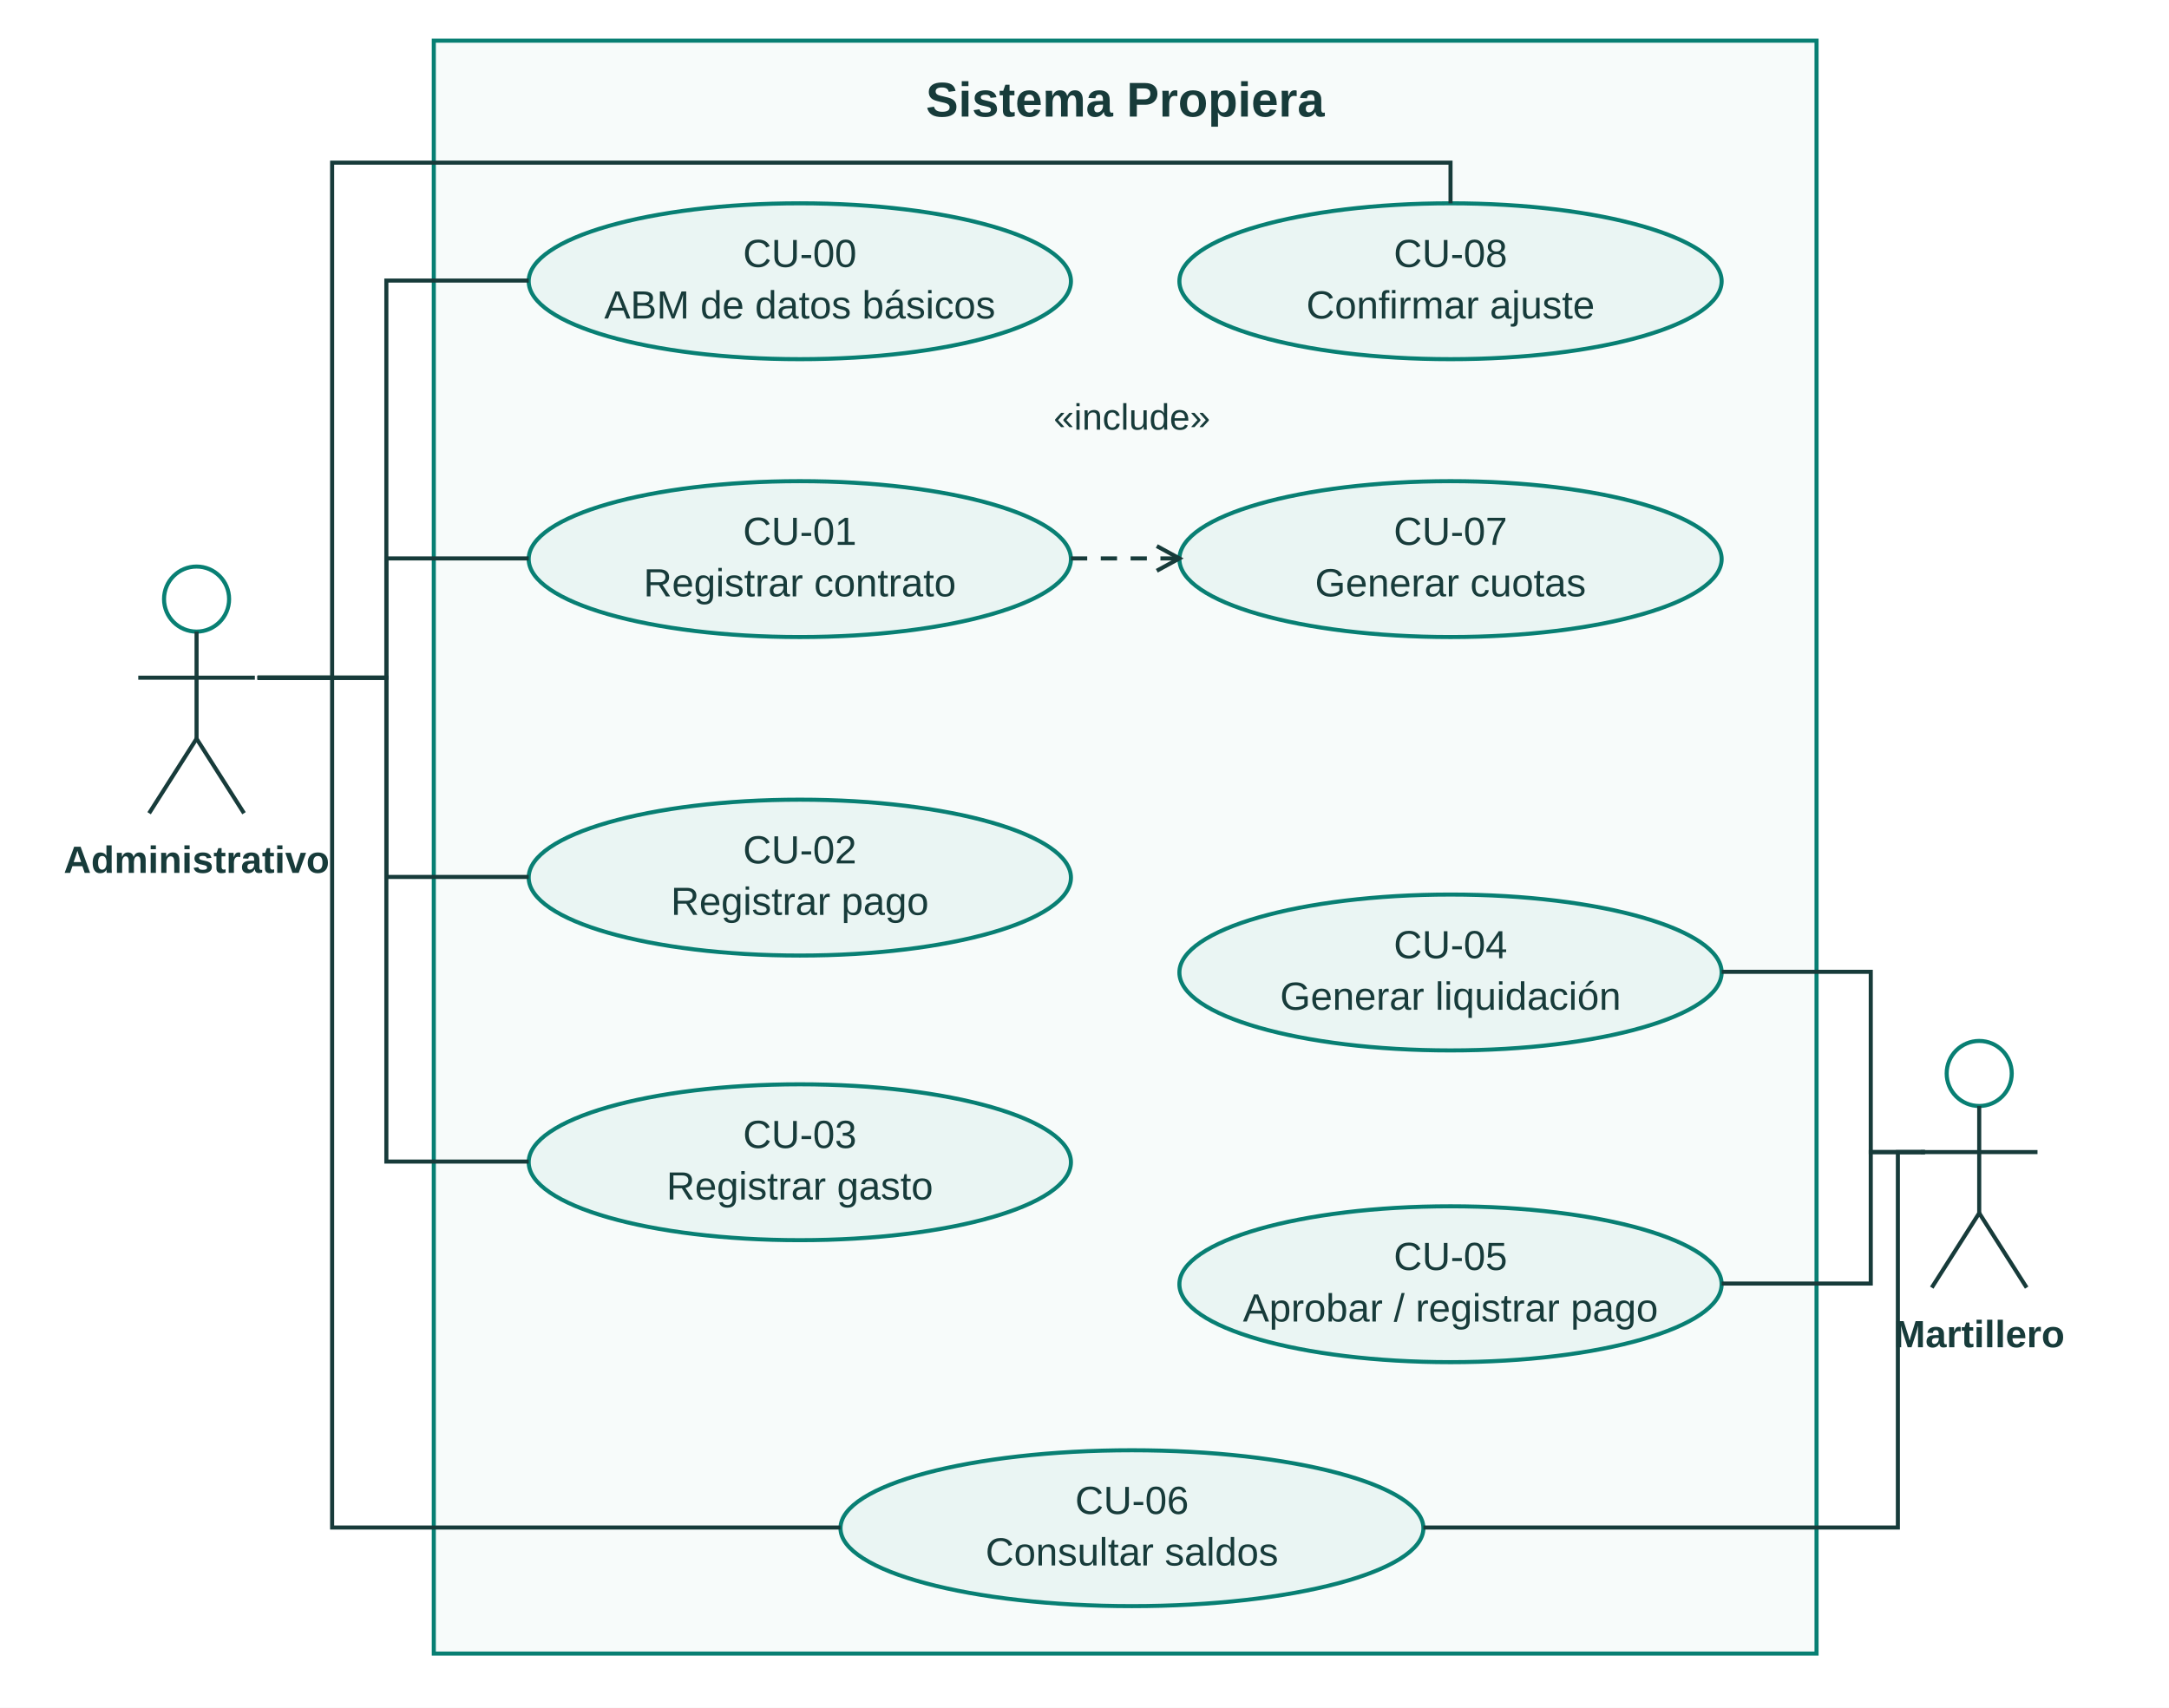
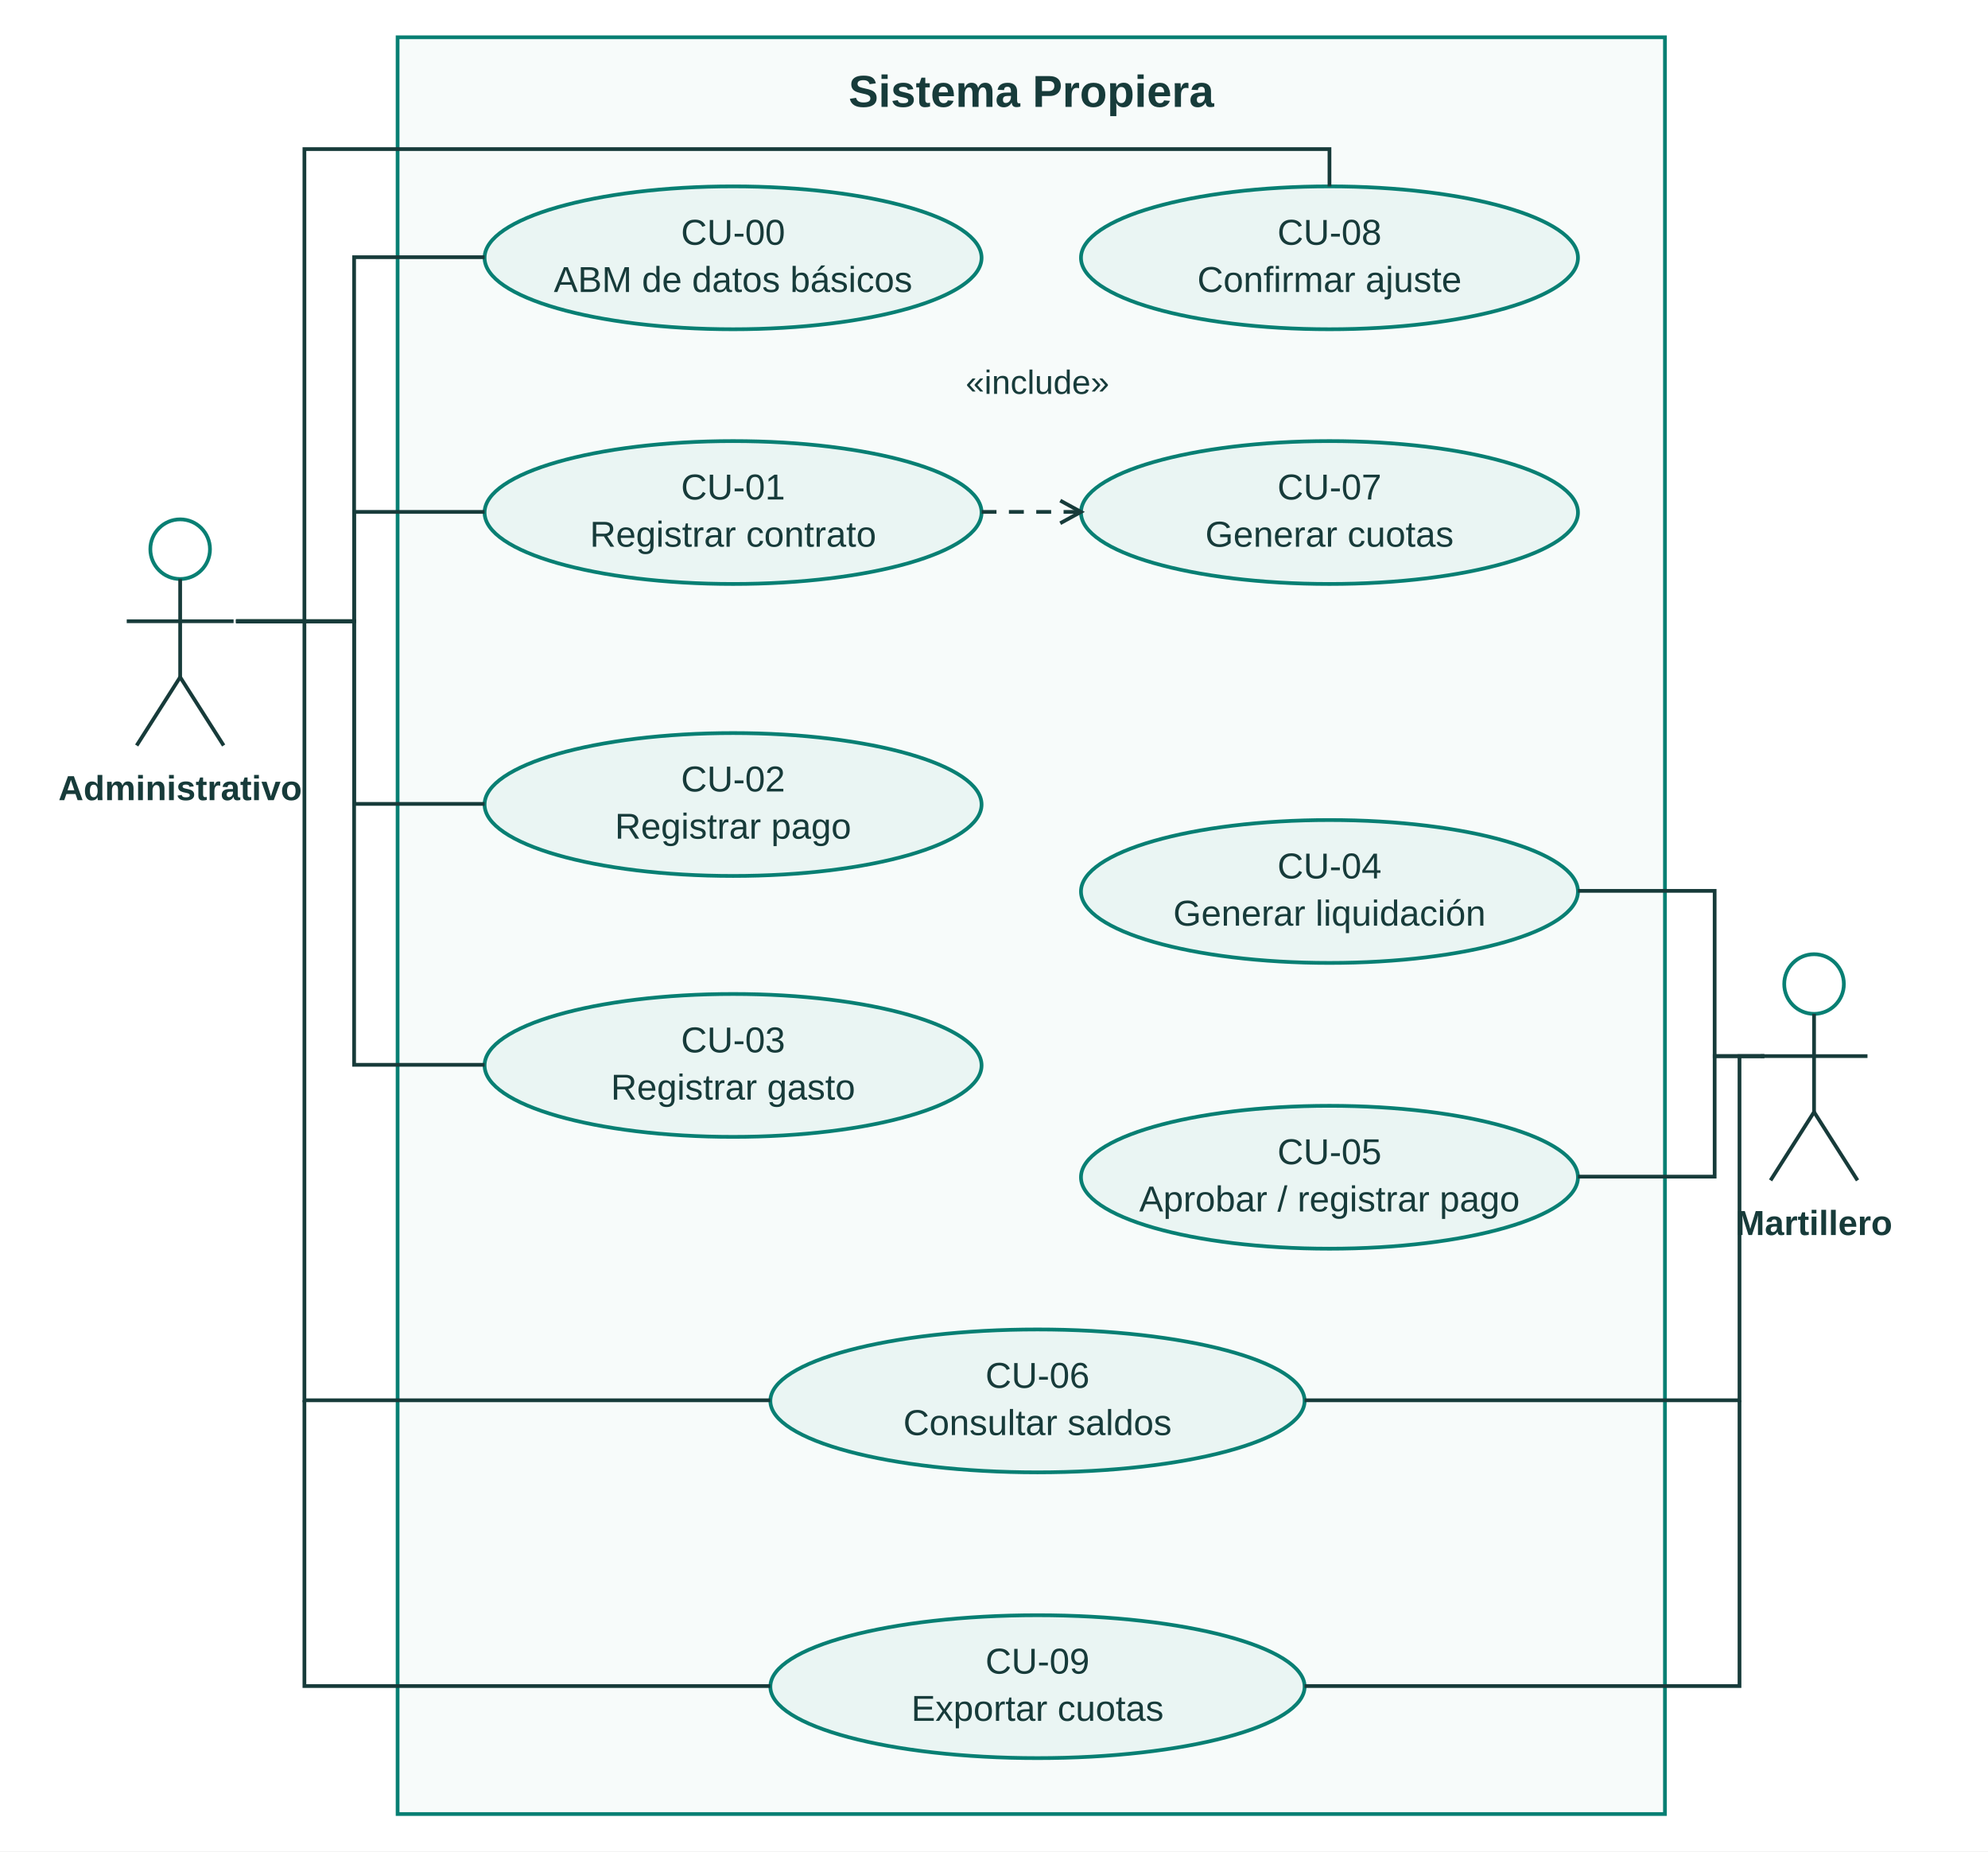
- <svg xmlns="http://www.w3.org/2000/svg" width="1600" height="1260" viewBox="0 0 1600 1260">
+ <svg xmlns="http://www.w3.org/2000/svg" width="1600" height="1490" viewBox="0 0 1600 1490">
  <rect width="100%" height="100%" fill="white" />
-   <rect x="320" y="30" width="1020" height="1190" fill="#F7FBFA" stroke="#087F73" stroke-width="3" />
+   <rect x="320" y="30" width="1020" height="1430" fill="#F7FBFA" stroke="#087F73" stroke-width="3" />
  <text x="830" y="86" font-family="Arial,sans-serif" font-size="36" font-weight="700" text-anchor="middle" fill="#173B3A">Sistema Propiera</text>
  <ellipse cx="145.0" cy="442.0" rx="24.0" ry="24.0" fill="white" stroke="#087F73" stroke-width="3" />
  <polyline points="145,466 145,545" fill="none" stroke="#173B3A" stroke-width="3" />
  <polyline points="102,500 188,500" fill="none" stroke="#173B3A" stroke-width="3" />
  <polyline points="110,600 145,545 180,600" fill="none" stroke="#173B3A" stroke-width="3" />
  <text x="145" y="644" font-family="Arial,sans-serif" font-size="28" font-weight="700" text-anchor="middle" fill="#173B3A">Administrativo</text>
  <ellipse cx="1460.0" cy="792.0" rx="24.0" ry="24.0" fill="white" stroke="#087F73" stroke-width="3" />
  <polyline points="1460,816 1460,895" fill="none" stroke="#173B3A" stroke-width="3" />
  <polyline points="1417,850 1503,850" fill="none" stroke="#173B3A" stroke-width="3" />
  <polyline points="1425,950 1460,895 1495,950" fill="none" stroke="#173B3A" stroke-width="3" />
  <text x="1460" y="994" font-family="Arial,sans-serif" font-size="28" font-weight="700" text-anchor="middle" fill="#173B3A">Martillero</text>
  <ellipse cx="590.0" cy="207.5" rx="200.0" ry="57.5" fill="#EAF5F3" stroke="#087F73" stroke-width="3" />
  <text x="590.0" y="197" font-family="Arial,sans-serif" font-size="29" font-weight="400" text-anchor="middle" fill="#173B3A">CU-00</text>
  <text x="590.0" y="235" font-family="Arial,sans-serif" font-size="29" font-weight="400" text-anchor="middle" fill="#173B3A">ABM de datos básicos</text>
  <ellipse cx="590.0" cy="412.5" rx="200.0" ry="57.5" fill="#EAF5F3" stroke="#087F73" stroke-width="3" />
  <text x="590.0" y="402" font-family="Arial,sans-serif" font-size="29" font-weight="400" text-anchor="middle" fill="#173B3A">CU-01</text>
  <text x="590.0" y="440" font-family="Arial,sans-serif" font-size="29" font-weight="400" text-anchor="middle" fill="#173B3A">Registrar contrato</text>
  <ellipse cx="1070.0" cy="207.5" rx="200.0" ry="57.5" fill="#EAF5F3" stroke="#087F73" stroke-width="3" />
  <text x="1070.0" y="197" font-family="Arial,sans-serif" font-size="29" font-weight="400" text-anchor="middle" fill="#173B3A">CU-08</text>
  <text x="1070.0" y="235" font-family="Arial,sans-serif" font-size="29" font-weight="400" text-anchor="middle" fill="#173B3A">Confirmar ajuste</text>
  <ellipse cx="1070.0" cy="412.5" rx="200.0" ry="57.5" fill="#EAF5F3" stroke="#087F73" stroke-width="3" />
  <text x="1070.0" y="402" font-family="Arial,sans-serif" font-size="29" font-weight="400" text-anchor="middle" fill="#173B3A">CU-07</text>
  <text x="1070.0" y="440" font-family="Arial,sans-serif" font-size="29" font-weight="400" text-anchor="middle" fill="#173B3A">Generar cuotas</text>
  <ellipse cx="590.0" cy="647.5" rx="200.0" ry="57.5" fill="#EAF5F3" stroke="#087F73" stroke-width="3" />
  <text x="590.0" y="637" font-family="Arial,sans-serif" font-size="29" font-weight="400" text-anchor="middle" fill="#173B3A">CU-02</text>
  <text x="590.0" y="675" font-family="Arial,sans-serif" font-size="29" font-weight="400" text-anchor="middle" fill="#173B3A">Registrar pago</text>
  <ellipse cx="590.0" cy="857.5" rx="200.0" ry="57.5" fill="#EAF5F3" stroke="#087F73" stroke-width="3" />
  <text x="590.0" y="847" font-family="Arial,sans-serif" font-size="29" font-weight="400" text-anchor="middle" fill="#173B3A">CU-03</text>
  <text x="590.0" y="885" font-family="Arial,sans-serif" font-size="29" font-weight="400" text-anchor="middle" fill="#173B3A">Registrar gasto</text>
  <ellipse cx="1070.0" cy="717.5" rx="200.0" ry="57.5" fill="#EAF5F3" stroke="#087F73" stroke-width="3" />
  <text x="1070.0" y="707" font-family="Arial,sans-serif" font-size="29" font-weight="400" text-anchor="middle" fill="#173B3A">CU-04</text>
  <text x="1070.0" y="745" font-family="Arial,sans-serif" font-size="29" font-weight="400" text-anchor="middle" fill="#173B3A">Generar liquidación</text>
  <ellipse cx="1070.0" cy="947.5" rx="200.0" ry="57.5" fill="#EAF5F3" stroke="#087F73" stroke-width="3" />
  <text x="1070.0" y="937" font-family="Arial,sans-serif" font-size="29" font-weight="400" text-anchor="middle" fill="#173B3A">CU-05</text>
  <text x="1070.0" y="975" font-family="Arial,sans-serif" font-size="29" font-weight="400" text-anchor="middle" fill="#173B3A">Aprobar / registrar pago</text>
  <ellipse cx="835.0" cy="1127.5" rx="215.0" ry="57.5" fill="#EAF5F3" stroke="#087F73" stroke-width="3" />
  <text x="835.0" y="1117" font-family="Arial,sans-serif" font-size="29" font-weight="400" text-anchor="middle" fill="#173B3A">CU-06</text>
  <text x="835.0" y="1155" font-family="Arial,sans-serif" font-size="29" font-weight="400" text-anchor="middle" fill="#173B3A">Consultar saldos</text>
  <polyline points="190,500 285,500 285,207 390,207" fill="none" stroke="#173B3A" stroke-width="3" />
  <polyline points="190,500 285,500 285,412 390,412" fill="none" stroke="#173B3A" stroke-width="3" />
  <polyline points="190,500 285,500 285,647 390,647" fill="none" stroke="#173B3A" stroke-width="3" />
  <polyline points="190,500 285,500 285,857 390,857" fill="none" stroke="#173B3A" stroke-width="3" />
  <polyline points="190,500 245,500 245,120 1070,120 1070,150" fill="none" stroke="#173B3A" stroke-width="3" />
  <polyline points="190,500 245,500 245,1127 620,1127" fill="none" stroke="#173B3A" stroke-width="3" />
  <polyline points="1420,850 1380,850 1380,717 1270,717" fill="none" stroke="#173B3A" stroke-width="3" />
  <polyline points="1420,850 1380,850 1380,947 1270,947" fill="none" stroke="#173B3A" stroke-width="3" />
  <polyline points="1420,850 1400,850 1400,1127 1050,1127" fill="none" stroke="#173B3A" stroke-width="3" />
  <polyline points="790,412 870,412" fill="none" stroke="#173B3A" stroke-width="3" stroke-dasharray="12 10" />
  <polyline points="853.326,421.109 870,412 853.326,402.891" fill="none" stroke="#173B3A" stroke-width="3" />
  <text x="835" y="317" font-family="Arial,sans-serif" font-size="27" font-weight="400" text-anchor="middle" fill="#173B3A">«include»</text>
+   <ellipse cx="835.0" cy="1357.5" rx="215.0" ry="57.5" fill="#EAF5F3" stroke="#087F73" stroke-width="3" />
+   <text x="835" y="1347" font-family="Arial,sans-serif" font-size="29" font-weight="400" text-anchor="middle" fill="#173B3A">CU-09</text>
+   <text x="835" y="1385" font-family="Arial,sans-serif" font-size="29" font-weight="400" text-anchor="middle" fill="#173B3A">Exportar cuotas</text>
+   <polyline points="245,1127 245,1357 620,1357" fill="none" stroke="#173B3A" stroke-width="3" />
+   <polyline points="1400,1127 1400,1357 1050,1357" fill="none" stroke="#173B3A" stroke-width="3" />
</svg>
